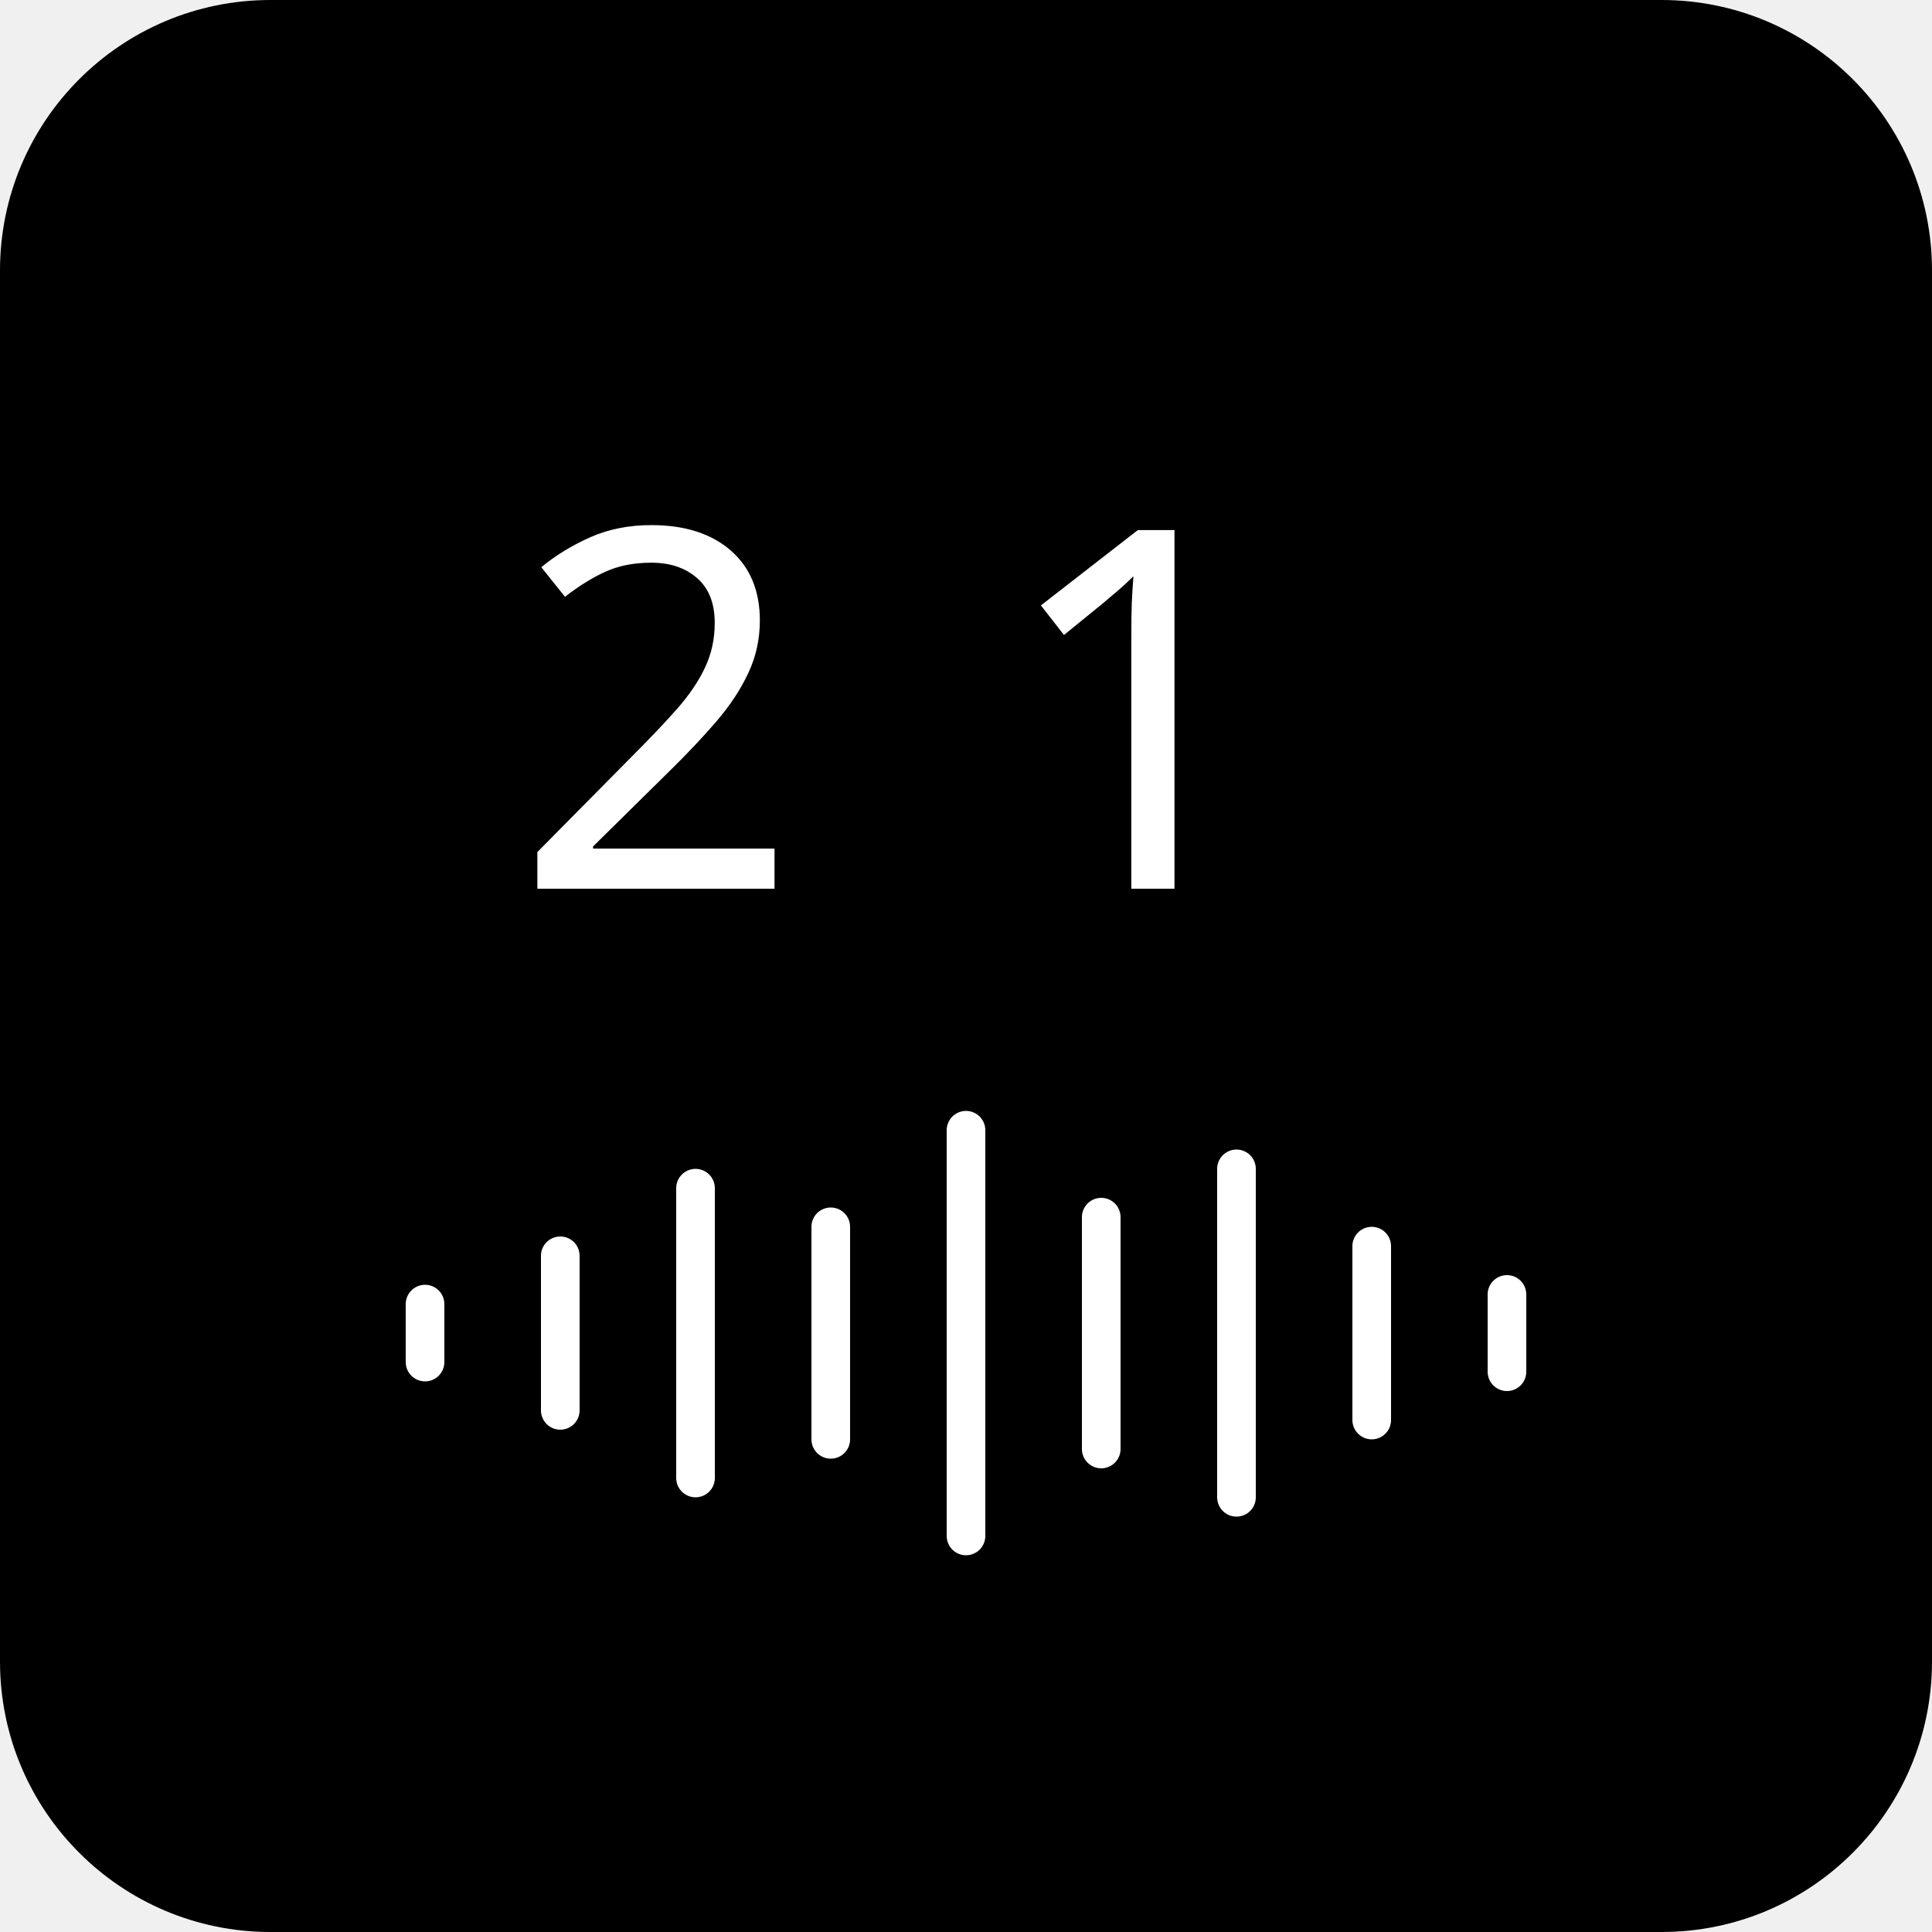
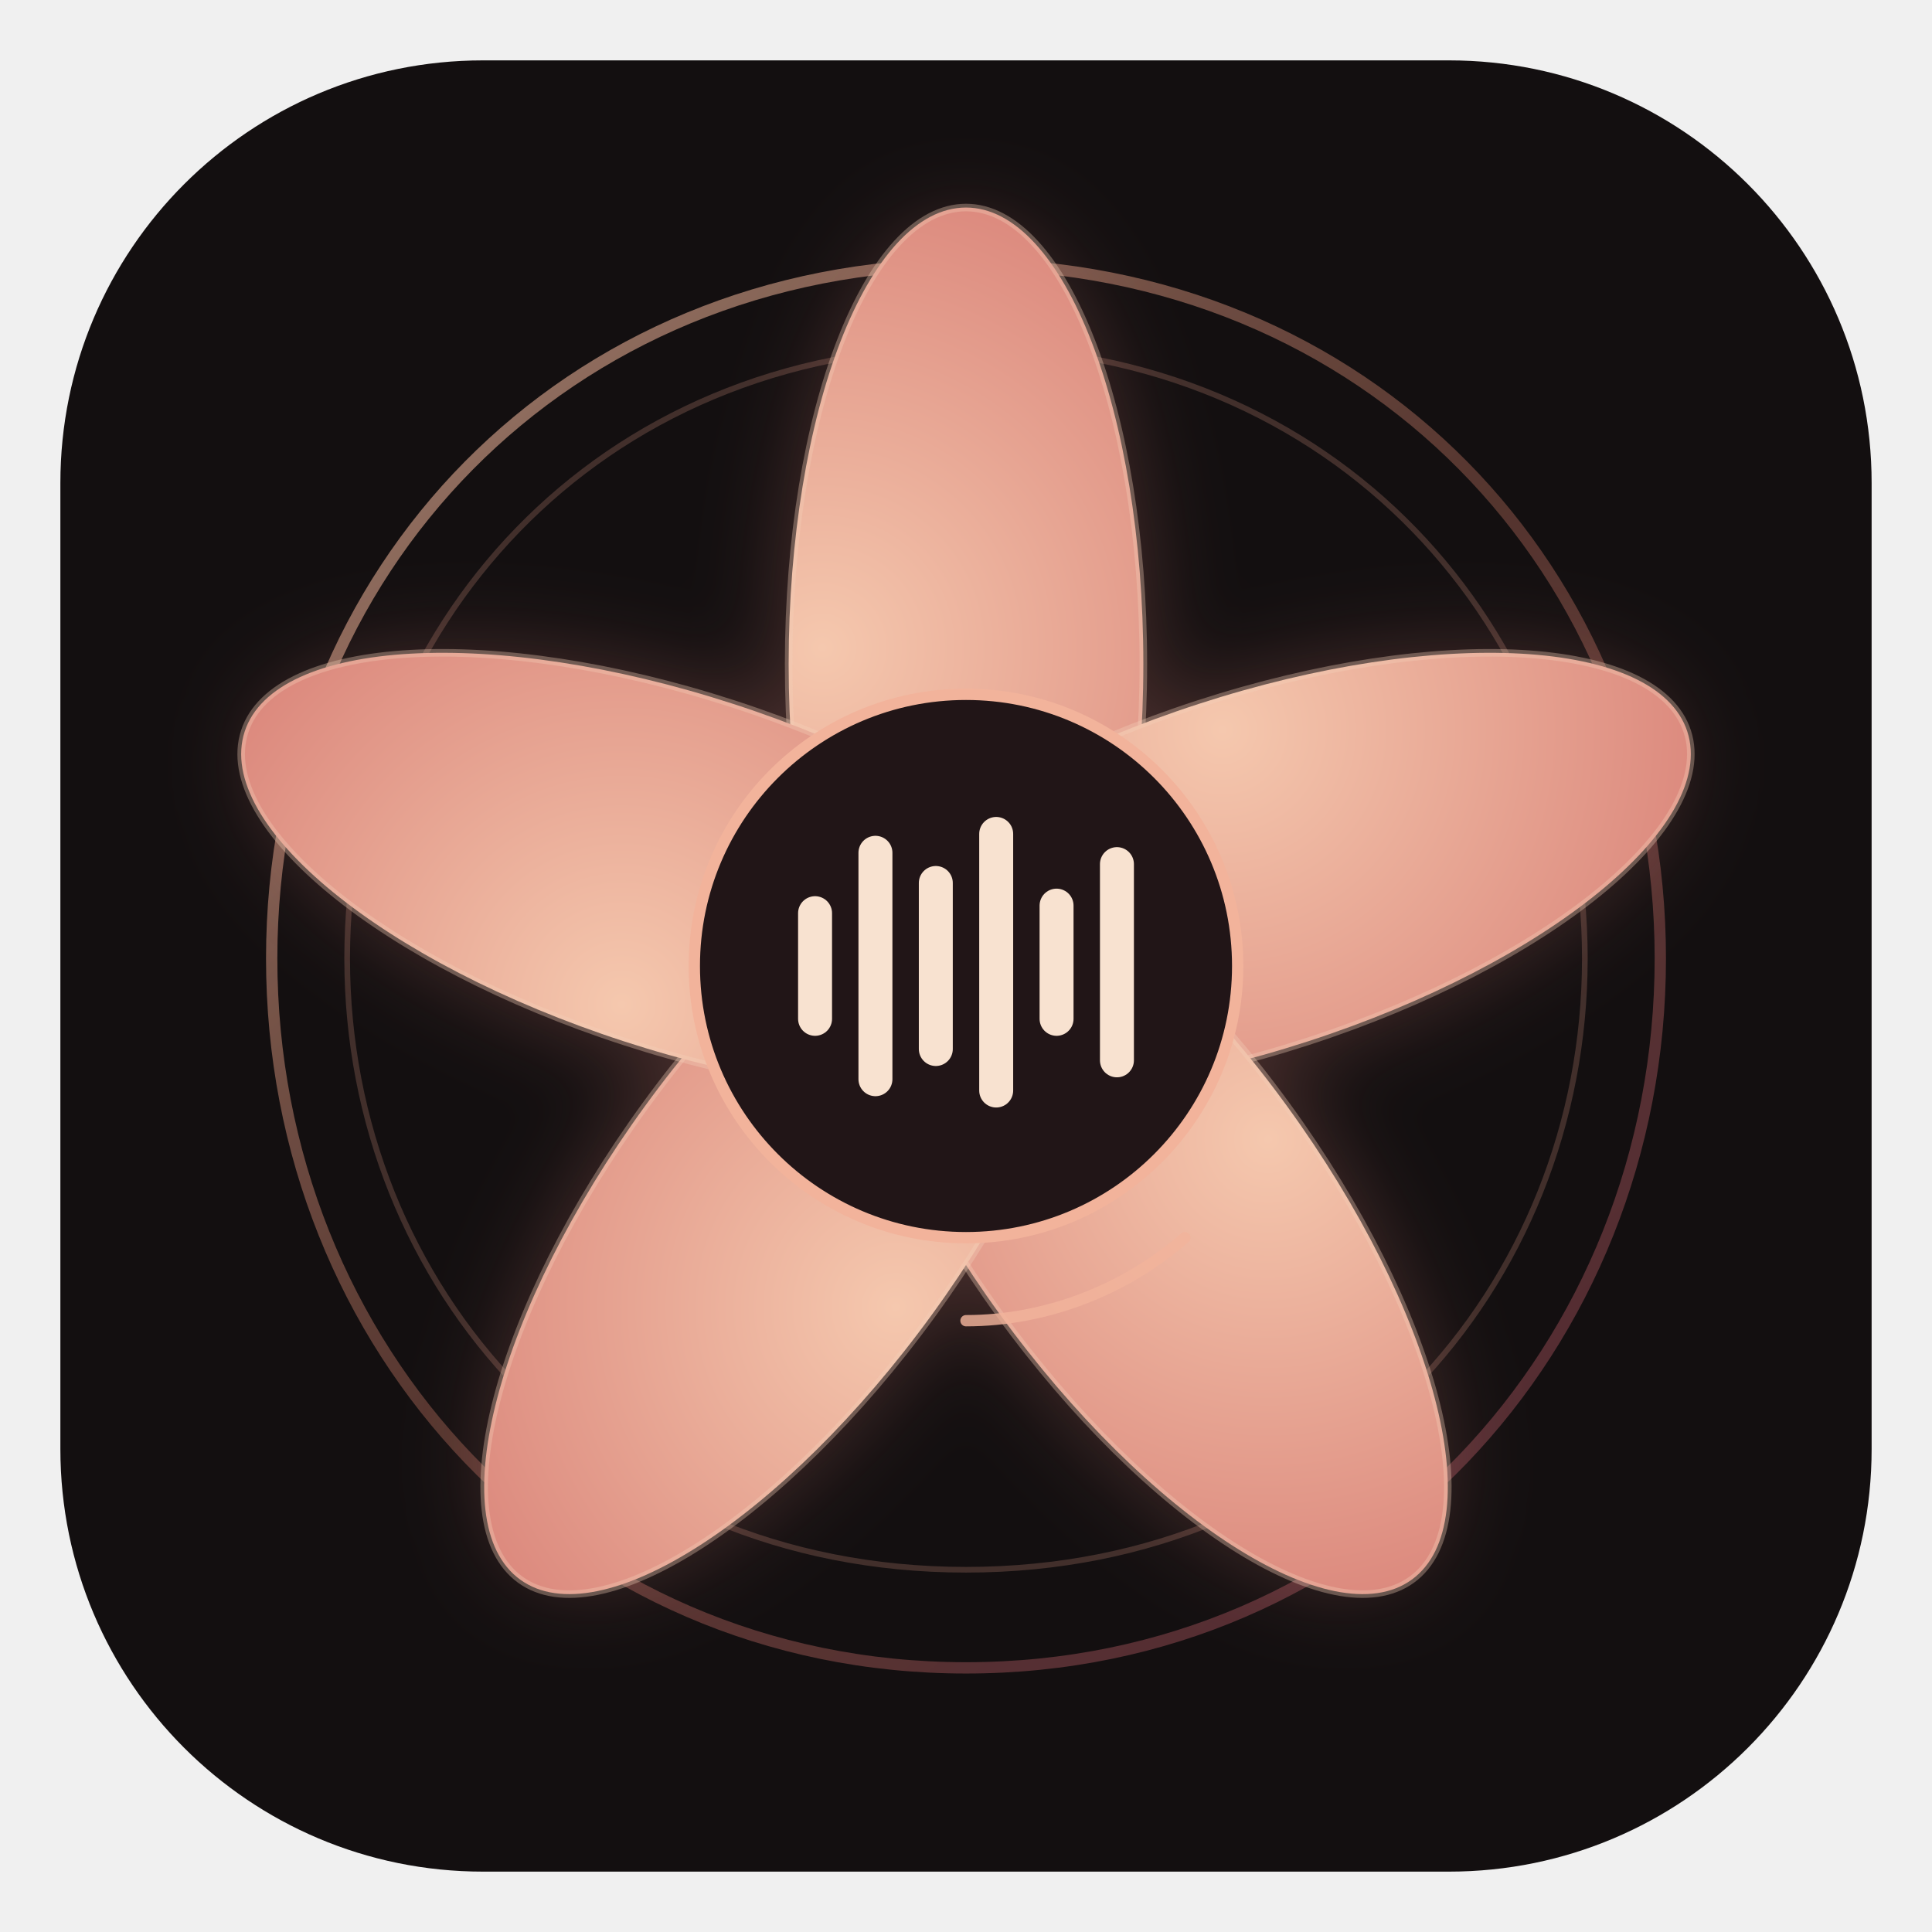
- <svg xmlns="http://www.w3.org/2000/svg" viewBox="0 0 200 200">
-   <rect width="200" height="200" rx="28" fill="#000000" />
-   <text x="68" y="92" font-family="'Archivo Black', 'Arial Black', sans-serif" font-size="52" fill="#ffffff" text-anchor="middle">2</text>
-   <text x="118" y="92" font-family="'Archivo Black', 'Arial Black', sans-serif" font-size="52" fill="#ffffff" text-anchor="middle">1</text>
-   <g stroke="#ffffff" stroke-width="4" stroke-linecap="round">
-     <line x1="44" y1="135" x2="44" y2="141" />
-     <line x1="58" y1="130" x2="58" y2="146" />
-     <line x1="72" y1="123" x2="72" y2="153" />
-     <line x1="86" y1="127" x2="86" y2="149" />
-     <line x1="100" y1="117" x2="100" y2="159" />
-     <line x1="114" y1="126" x2="114" y2="150" />
-     <line x1="128" y1="121" x2="128" y2="155" />
-     <line x1="142" y1="129" x2="142" y2="147" />
-     <line x1="156" y1="134" x2="156" y2="142" />
+ <svg xmlns="http://www.w3.org/2000/svg" width="512" height="512" viewBox="0 0 512 512" fill="none">
+   <defs>
+     <radialGradient id="petal" cx="0" cy="0" r="1" gradientUnits="userSpaceOnUse" gradientTransform="translate(218 172) rotate(50) scale(304)">
+       <stop stop-color="#F5C8AE" />
+       <stop offset="0.46" stop-color="#D98278" />
+       <stop offset="1" stop-color="#9C4457" />
+     </radialGradient>
+     <linearGradient id="rim" x1="82" y1="62" x2="430" y2="452" gradientUnits="userSpaceOnUse">
+       <stop stop-color="#F4C5A8" stop-opacity="0.92" />
+       <stop offset="0.5" stop-color="#C87864" stop-opacity="0.5" />
+       <stop offset="1" stop-color="#6F2E45" stop-opacity="0.88" />
+     </linearGradient>
+     <filter id="glow" x="38" y="34" width="436" height="444" filterUnits="userSpaceOnUse">
+       <feGaussianBlur stdDeviation="12" />
+     </filter>
+   </defs>
+   <rect x="16" y="16" width="480" height="480" rx="112" fill="#130F10" />
+   <path d="M256 70C150 70 72 151 72 254C72 357 150 442 256 442C362 442 440 357 440 254C440 151 362 70 256 70Z" stroke="url(#rim)" stroke-width="3" opacity="0.72" />
+   <path d="M256 92C158 92 92 167 92 254C92 341 158 416 256 416C354 416 420 341 420 254C420 167 354 92 256 92Z" stroke="#E7A18D" stroke-width="1.5" opacity="0.22" />
+   <g filter="url(#glow)" opacity="0.28" fill="#D98278">
+     <ellipse cx="256" cy="182" rx="48" ry="122" />
+     <ellipse cx="256" cy="182" rx="48" ry="122" transform="rotate(72 256 256)" />
+     <ellipse cx="256" cy="182" rx="48" ry="122" transform="rotate(144 256 256)" />
+     <ellipse cx="256" cy="182" rx="48" ry="122" transform="rotate(216 256 256)" />
+     <ellipse cx="256" cy="182" rx="48" ry="122" transform="rotate(288 256 256)" />
  </g>
+   <g fill="url(#petal)" stroke="#F5D1BA" stroke-opacity="0.34" stroke-width="2">
+     <ellipse cx="256" cy="176" rx="47" ry="121" />
+     <ellipse cx="256" cy="176" rx="47" ry="121" transform="rotate(72 256 256)" />
+     <ellipse cx="256" cy="176" rx="47" ry="121" transform="rotate(144 256 256)" />
+     <ellipse cx="256" cy="176" rx="47" ry="121" transform="rotate(216 256 256)" />
+     <ellipse cx="256" cy="176" rx="47" ry="121" transform="rotate(288 256 256)" />
+   </g>
+   <circle cx="256" cy="256" r="72" fill="#211517" stroke="#F2B39B" stroke-width="3" />
+   <path d="M216 270V242M232 286V226M248 278V234M264 289V221M280 270V240M296 281V229" stroke="#F8E2D0" stroke-width="9" stroke-linecap="round" />
+   <path d="M256 350C277 350 298 342 314 328" stroke="#F2B39B" stroke-width="3" stroke-linecap="round" opacity="0.82" />
</svg>
